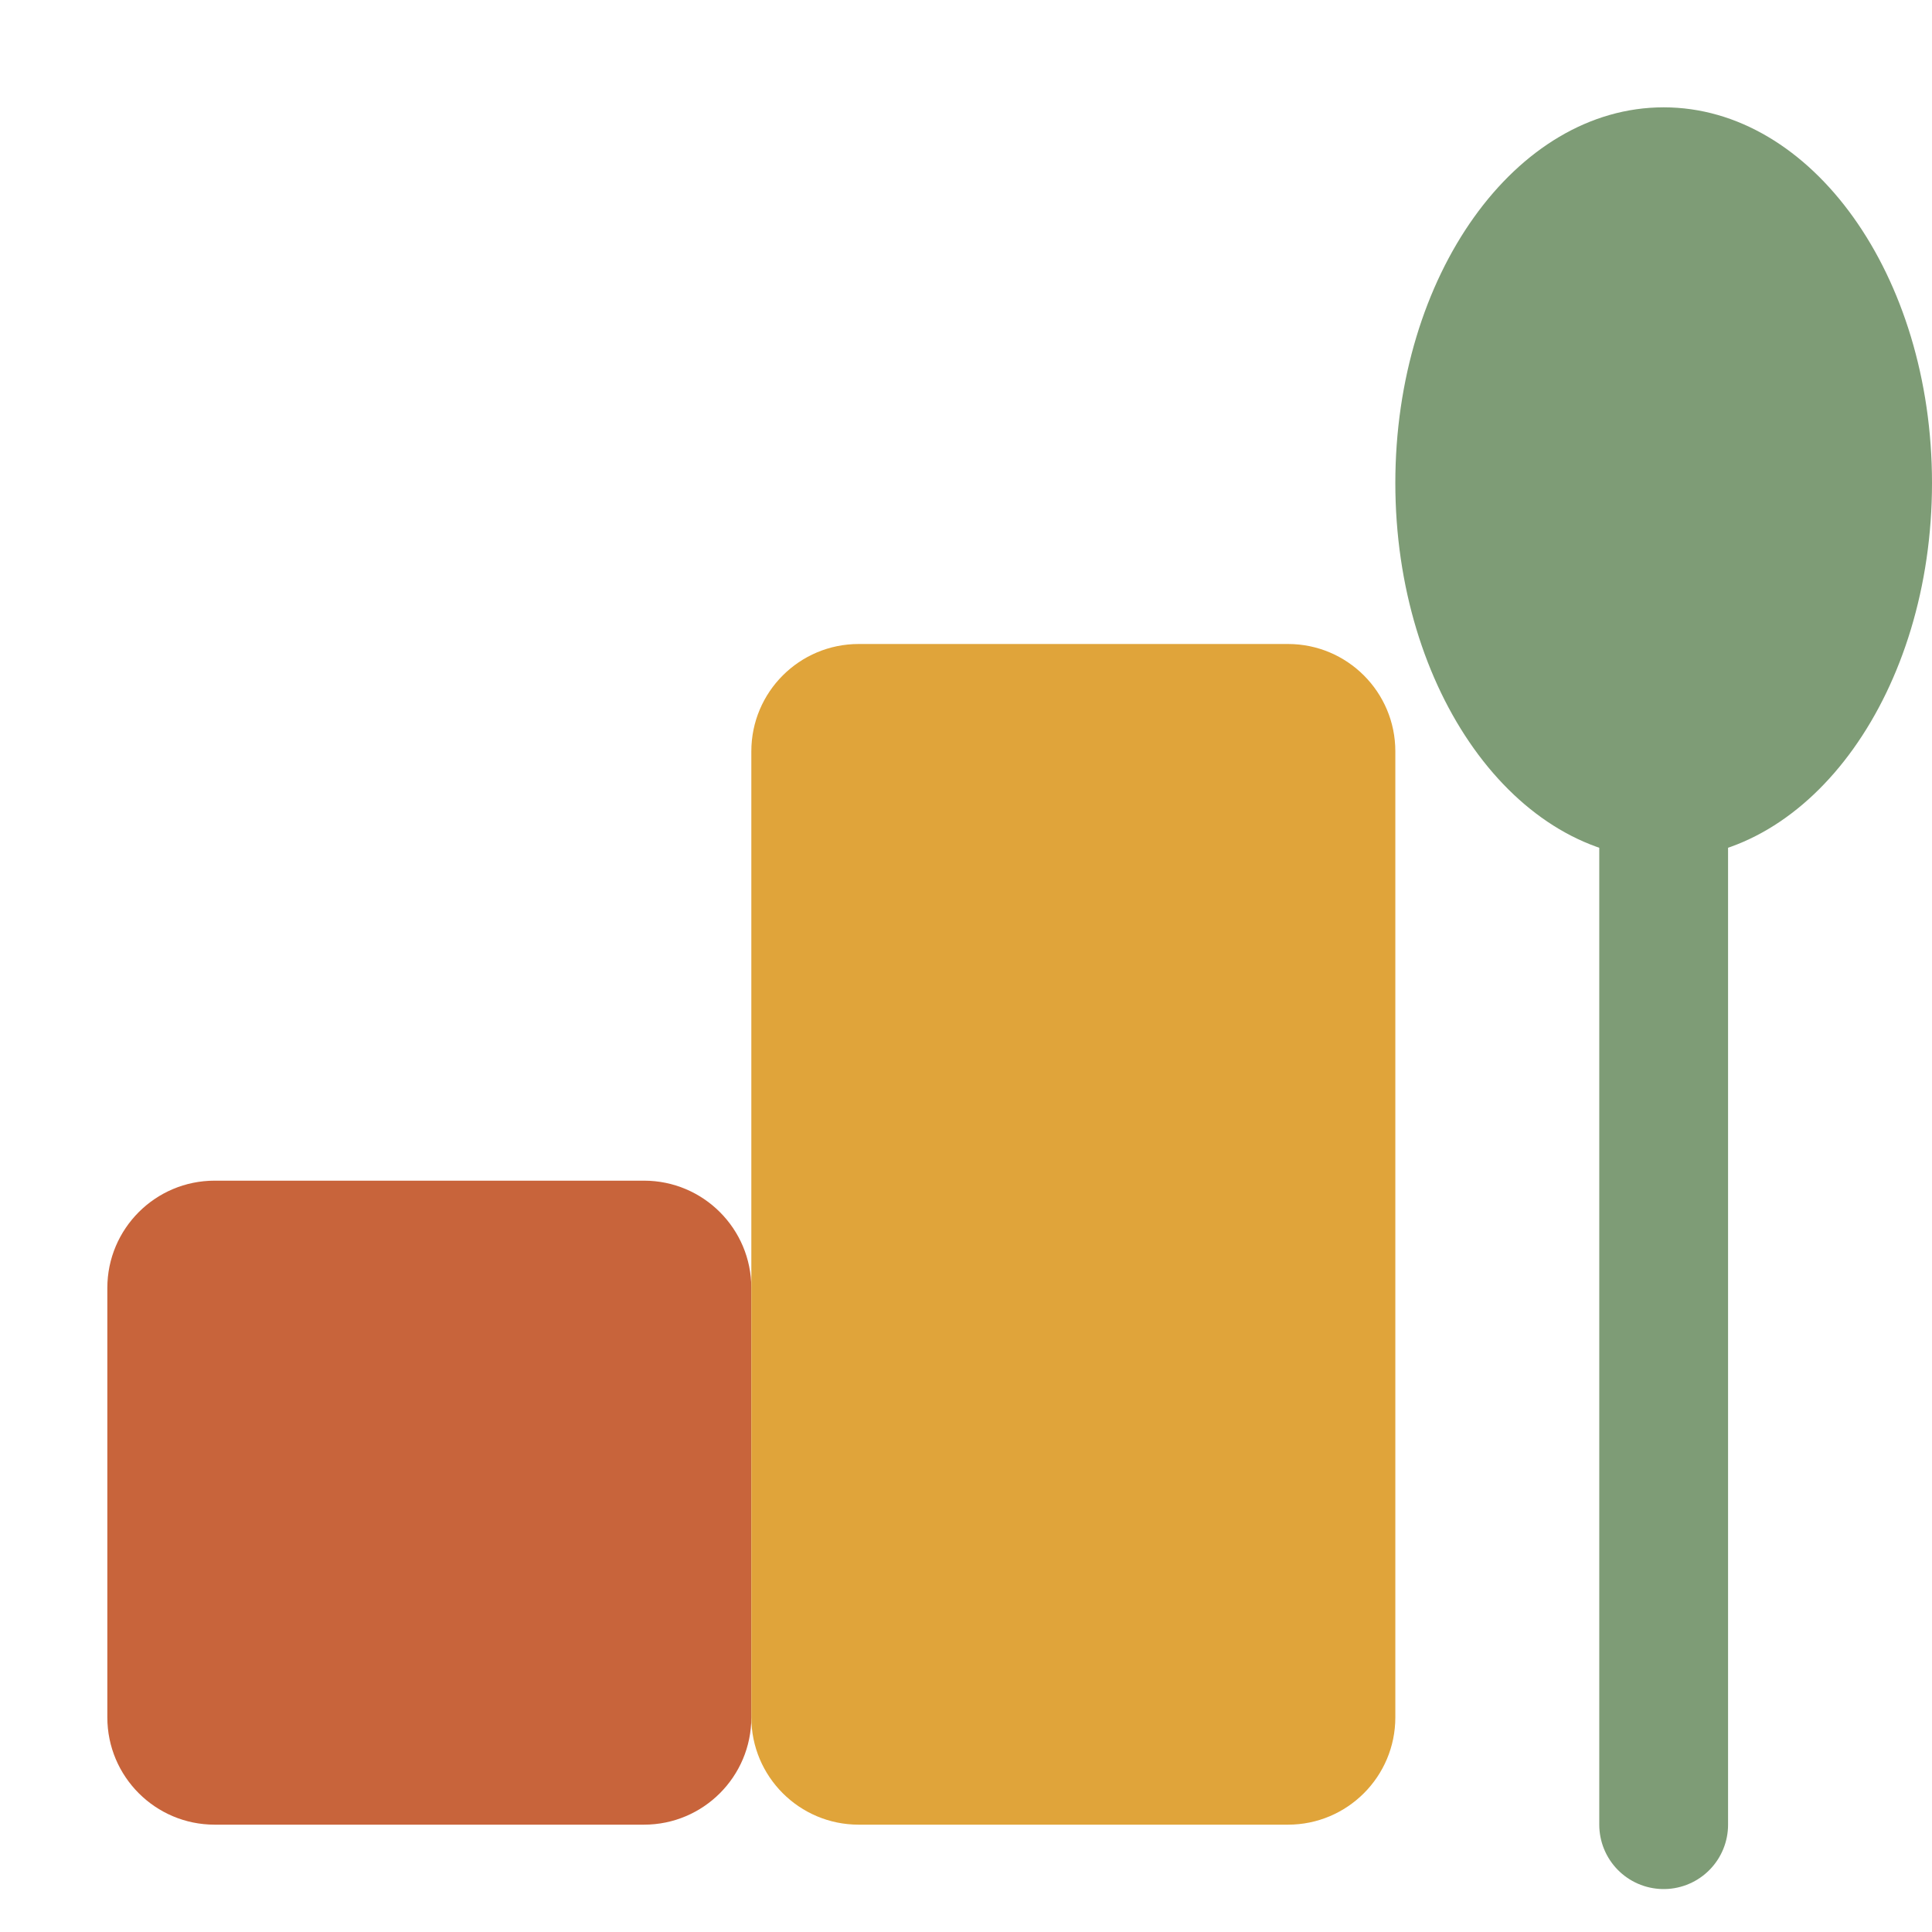
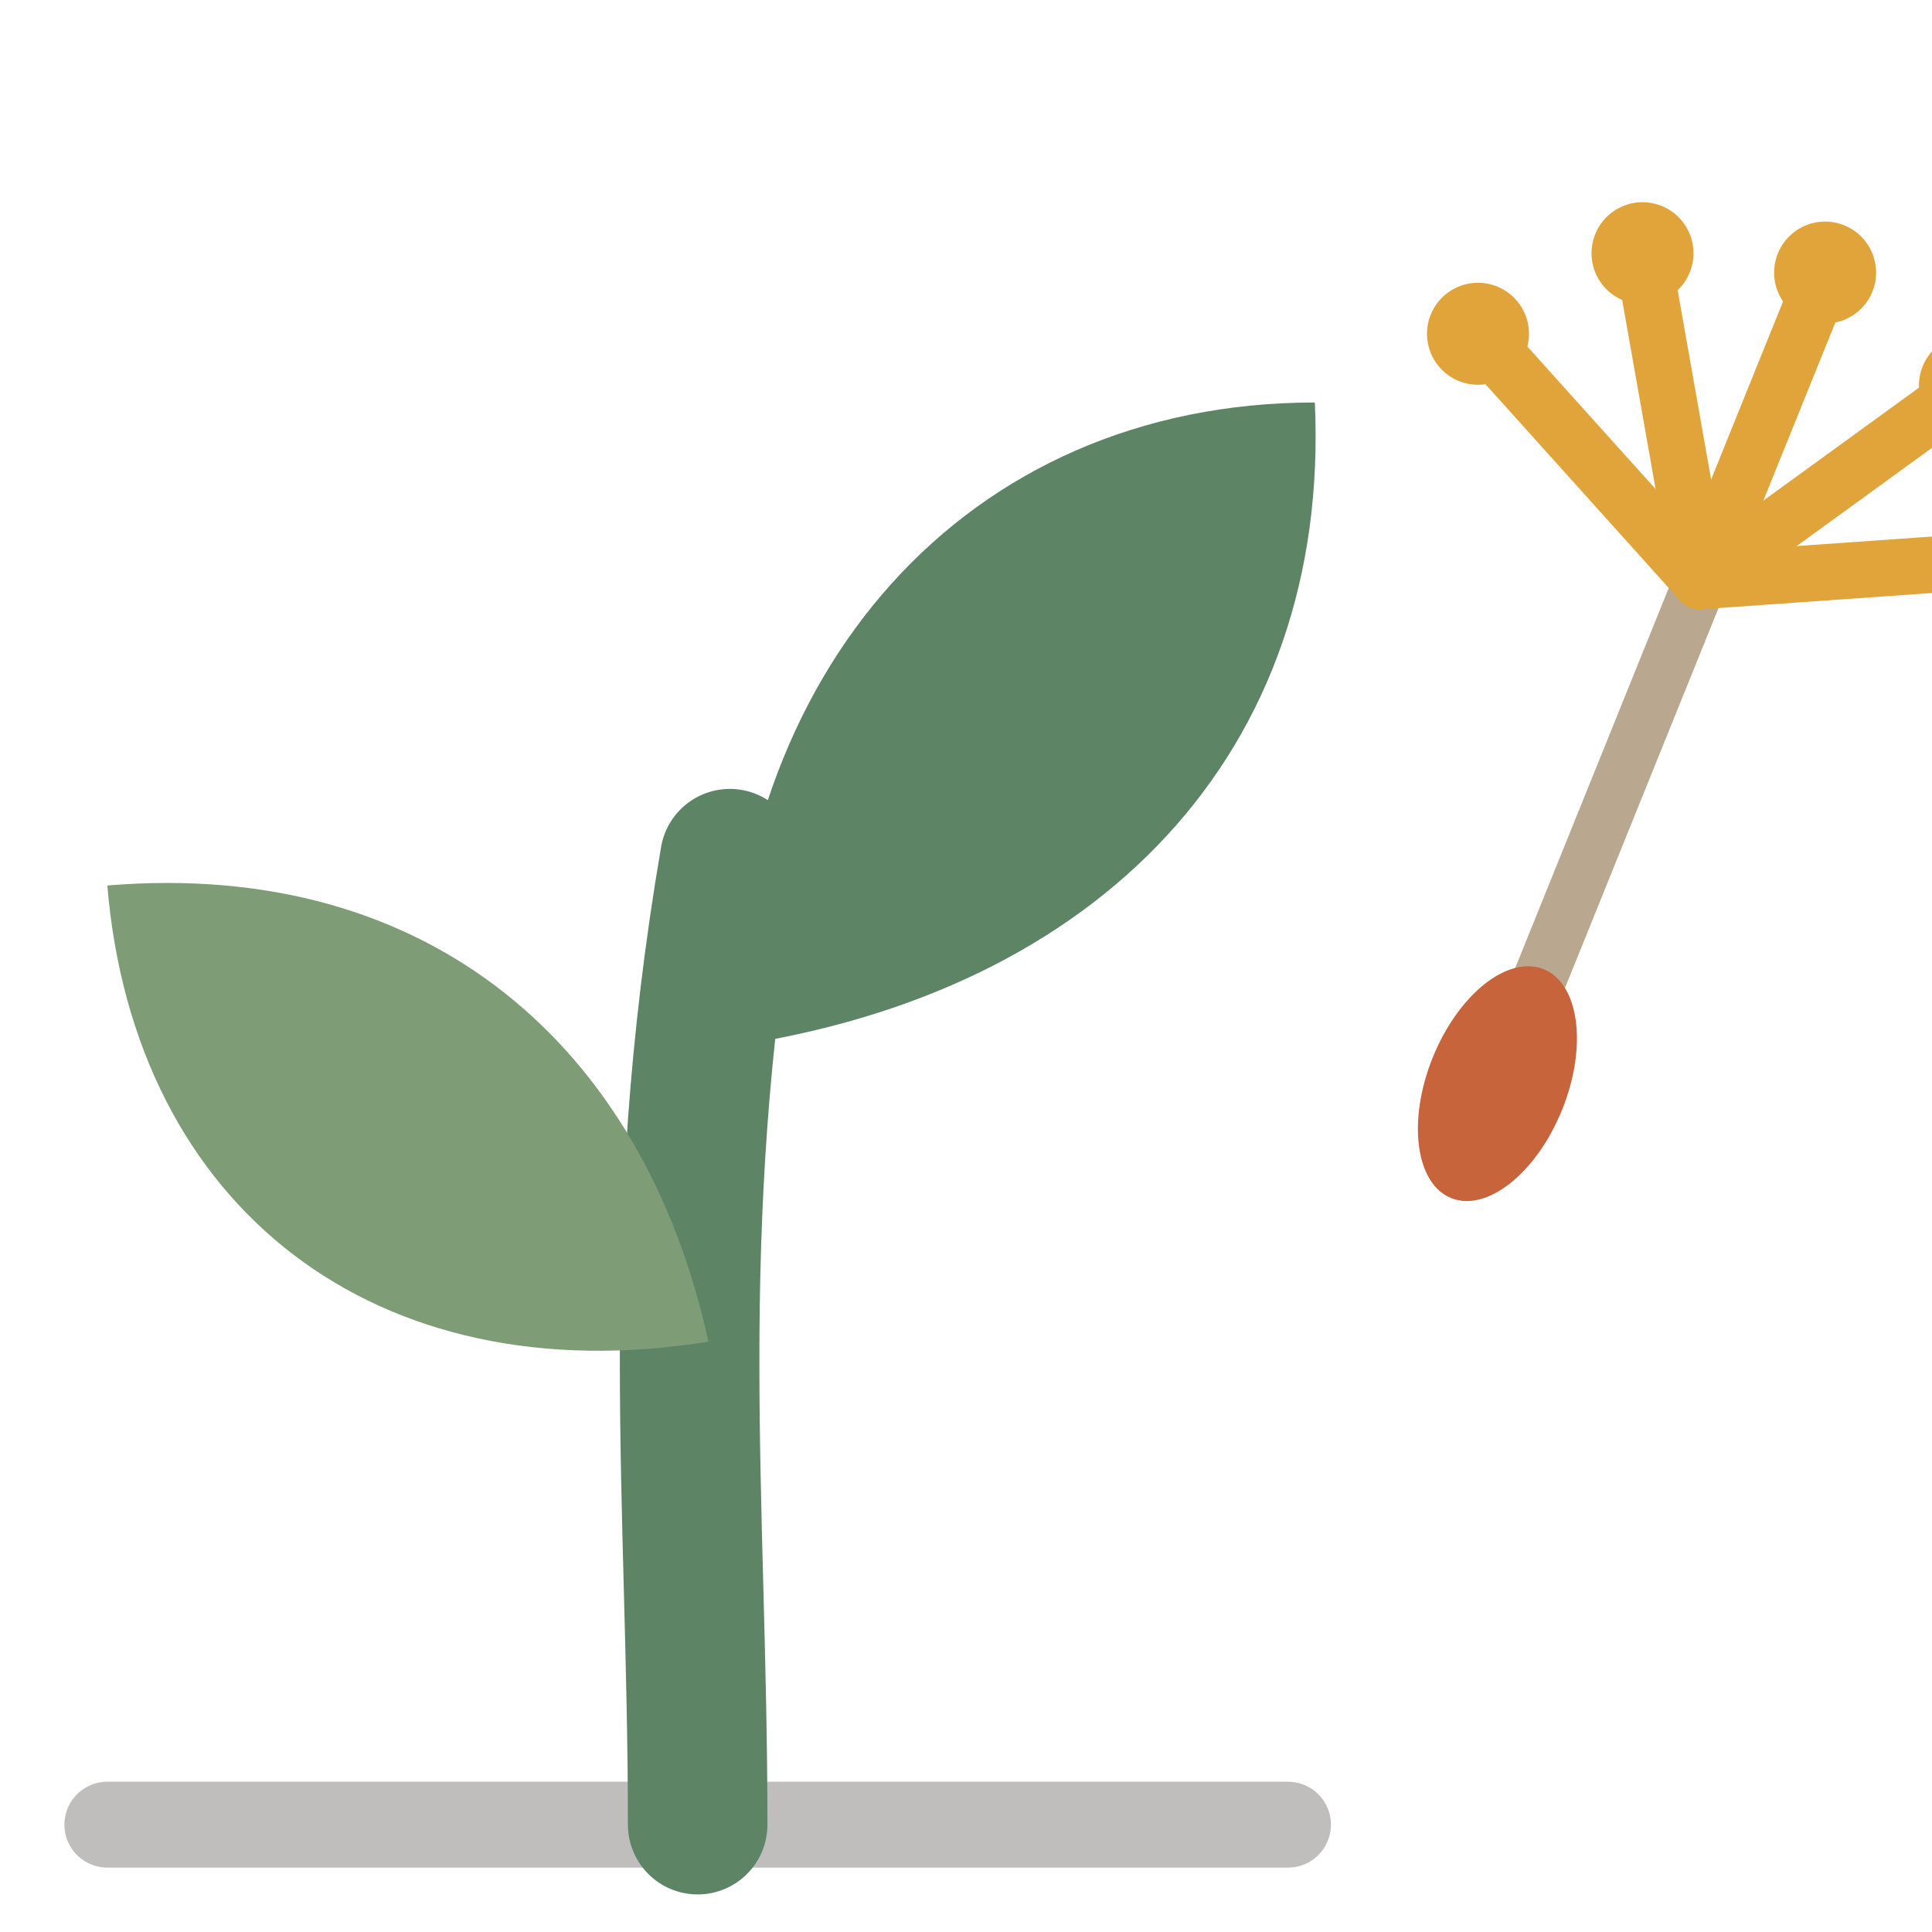
<svg xmlns="http://www.w3.org/2000/svg" viewBox="2 2 36 36">
-   <rect x="4" y="24" width="12" height="12" rx="2" fill="#C8643B" />
-   <rect x="16" y="14" width="12" height="22" rx="2" fill="#E0A43A" />
-   <path d="M33 36V16" stroke="#7E9C76" stroke-width="2.4" stroke-linecap="round" />
-   <ellipse cx="33" cy="11" rx="5" ry="7" fill="#7E9C76" />
+   <path d="M4 36 H26" stroke="#2B2620" stroke-opacity=".3" stroke-width="1.6" stroke-linecap="round" />
+   <path d="M15 36 C15 30 14.4 25 15.6 18" stroke="#5E8466" stroke-width="2.6" stroke-linecap="round" fill="none" />
+   <path d="M15.2 27 C9 28 4.5 24.5 4 18.5 C10 18 14 21.5 15.2 27Z" fill="#7E9C76" />
+   <path d="M15.6 21.5 C15.6 14.5 20 9.5 26.5 9.5 C26.8 16 22.5 20.5 15.6 21.5Z" fill="#5E8466" />
+   <g transform="rotate(22 32 17)">
+     <path d="M32 21.5 V12.5" stroke="#B9A88F" stroke-width="1" stroke-linecap="round" />
+     <ellipse cx="32" cy="22.6" rx="1.3" ry="2.3" fill="#C8643B" />
+     <g stroke="#E0A43A" fill="#E0A43A" stroke-width="1.05" stroke-linecap="round">
+       <path d="M32 12.5 L26.43 9.78" />
+       <circle cx="26.43" cy="9.78" r=".95" stroke="none" />
+       <path d="M32 12.5 L28.71 7.24" />
+       <circle cx="28.71" cy="7.24" r=".95" stroke="none" />
+       <path d="M32 12.5 L32.00 6.30" />
+       <circle cx="32.00" cy="6.30" r=".95" stroke="none" />
+       <path d="M32 12.5 L35.29 7.24" />
+       <circle cx="35.29" cy="7.24" r=".95" stroke="none" />
+       <path d="M32 12.5 L37.57 9.78" />
+       <circle cx="37.57" cy="9.78" r=".95" stroke="none" />
+     </g>
+   </g>
</svg>
